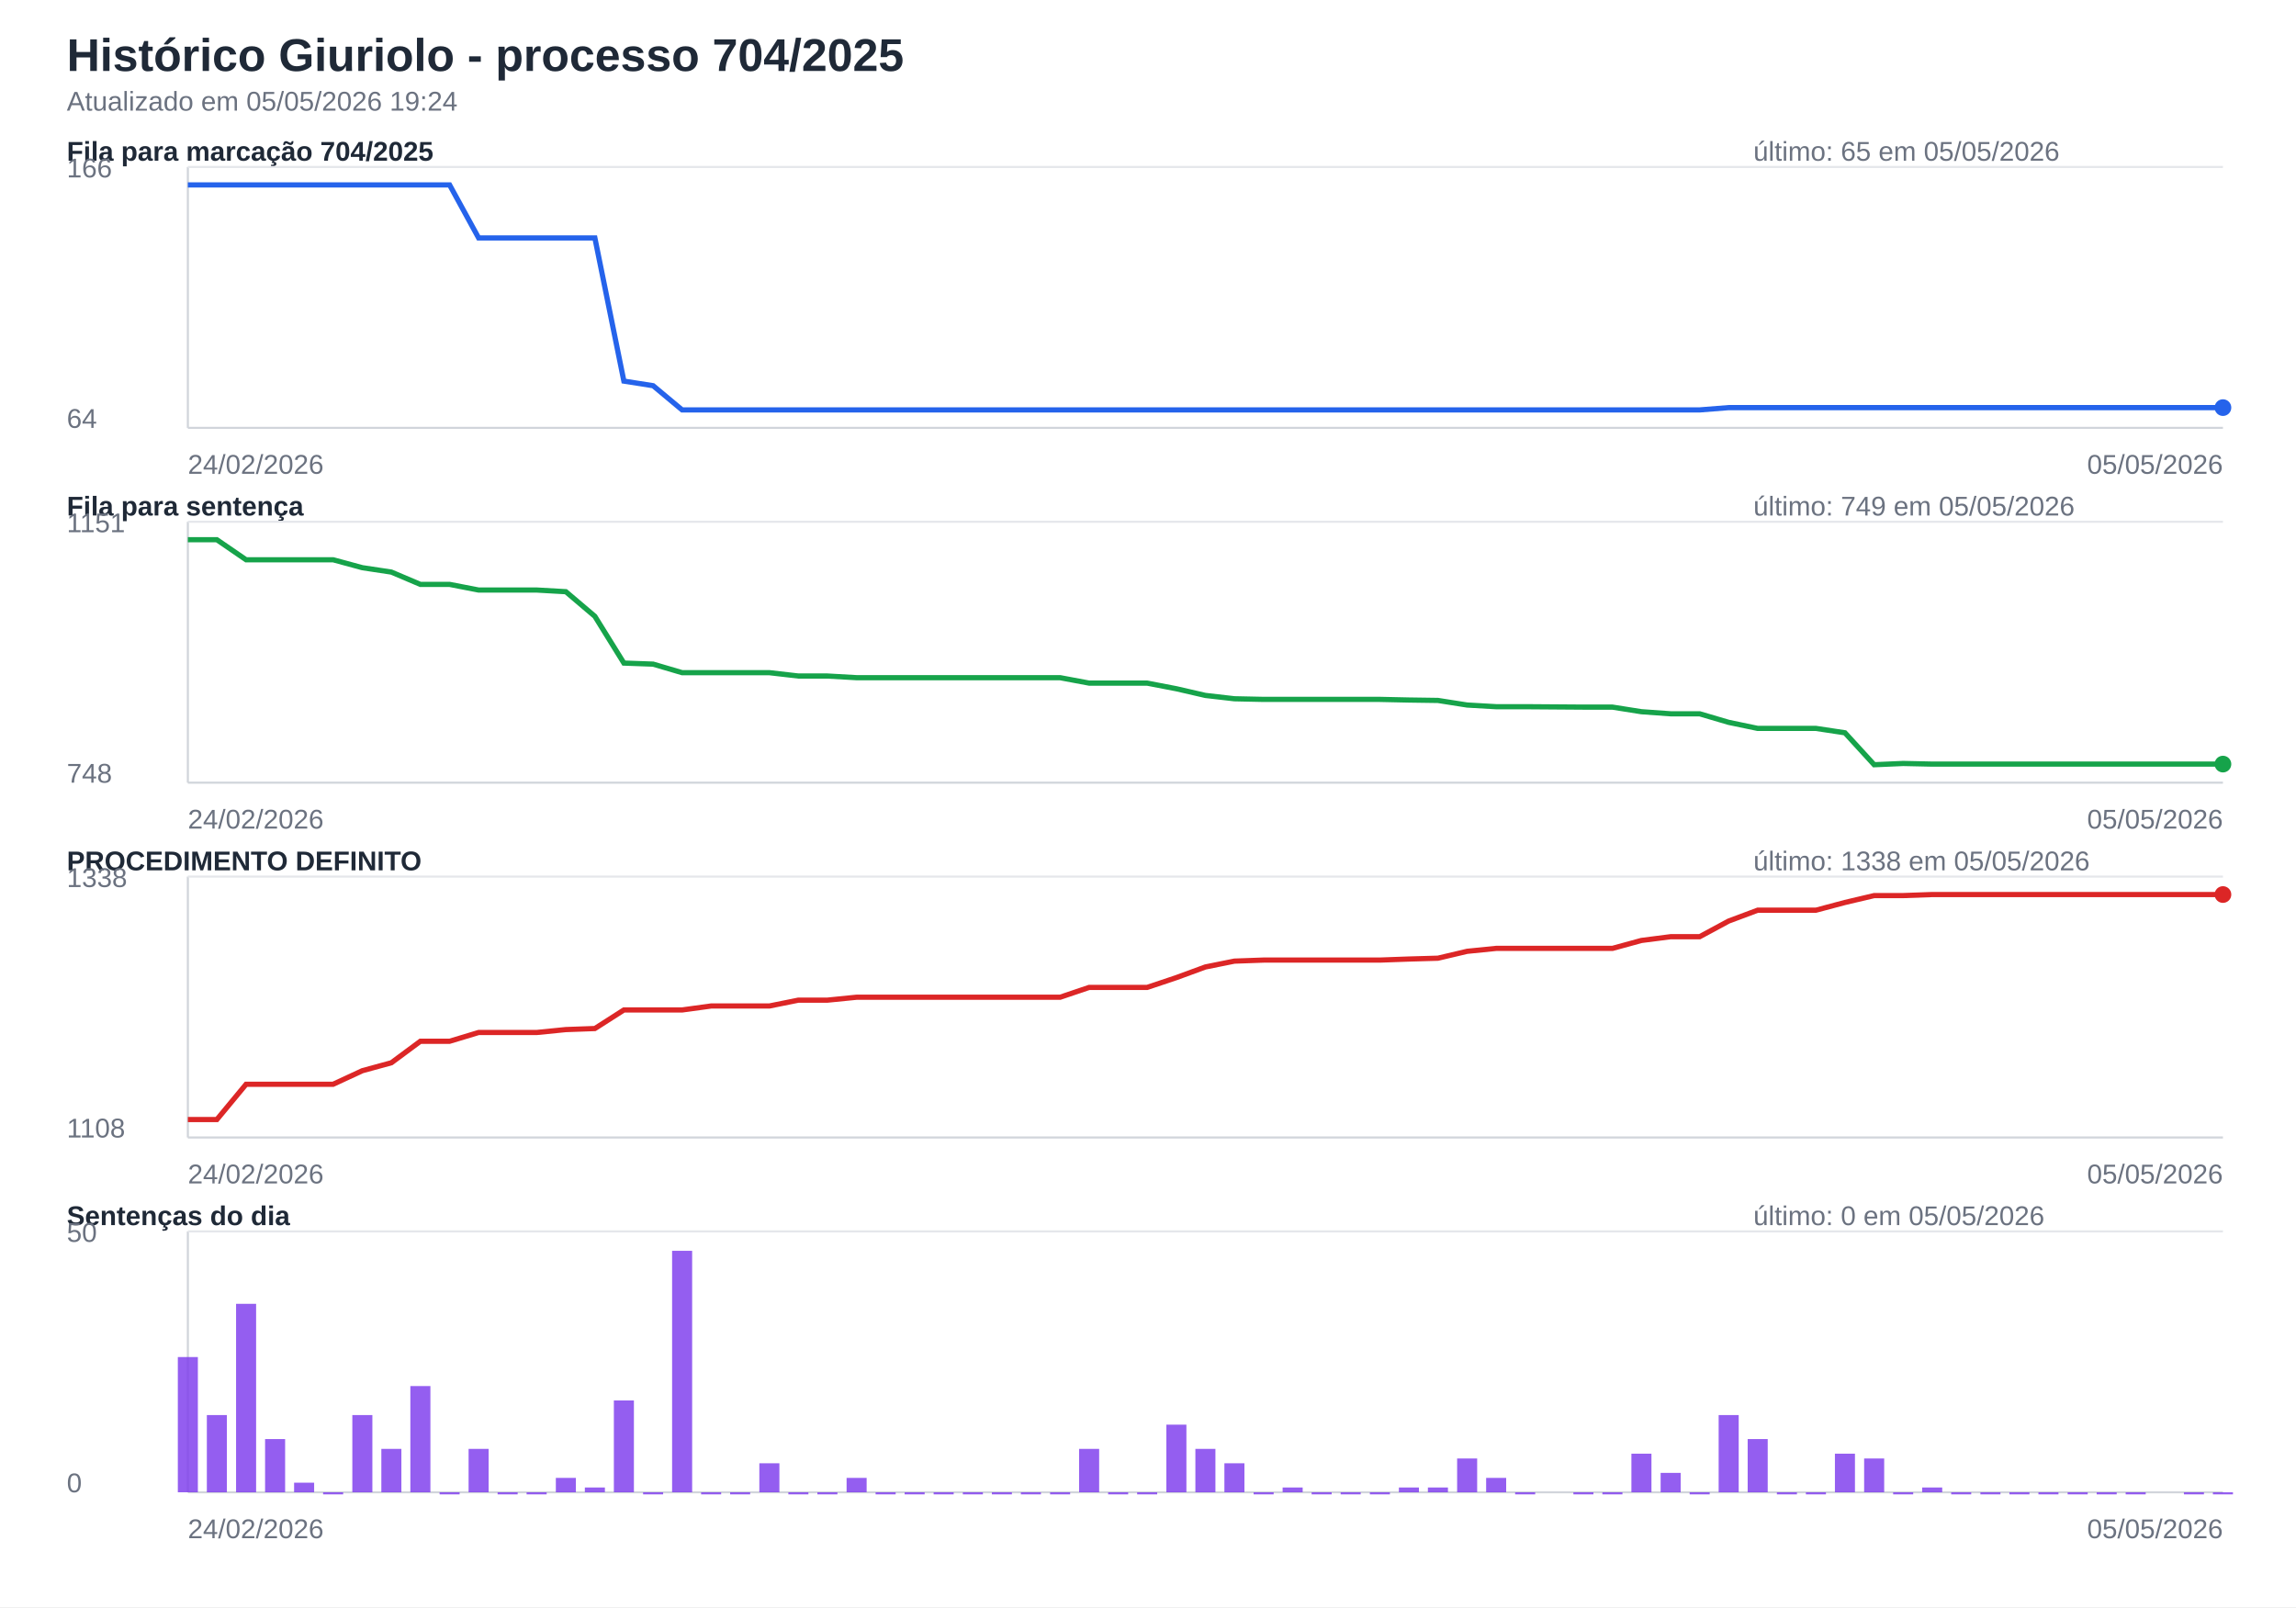
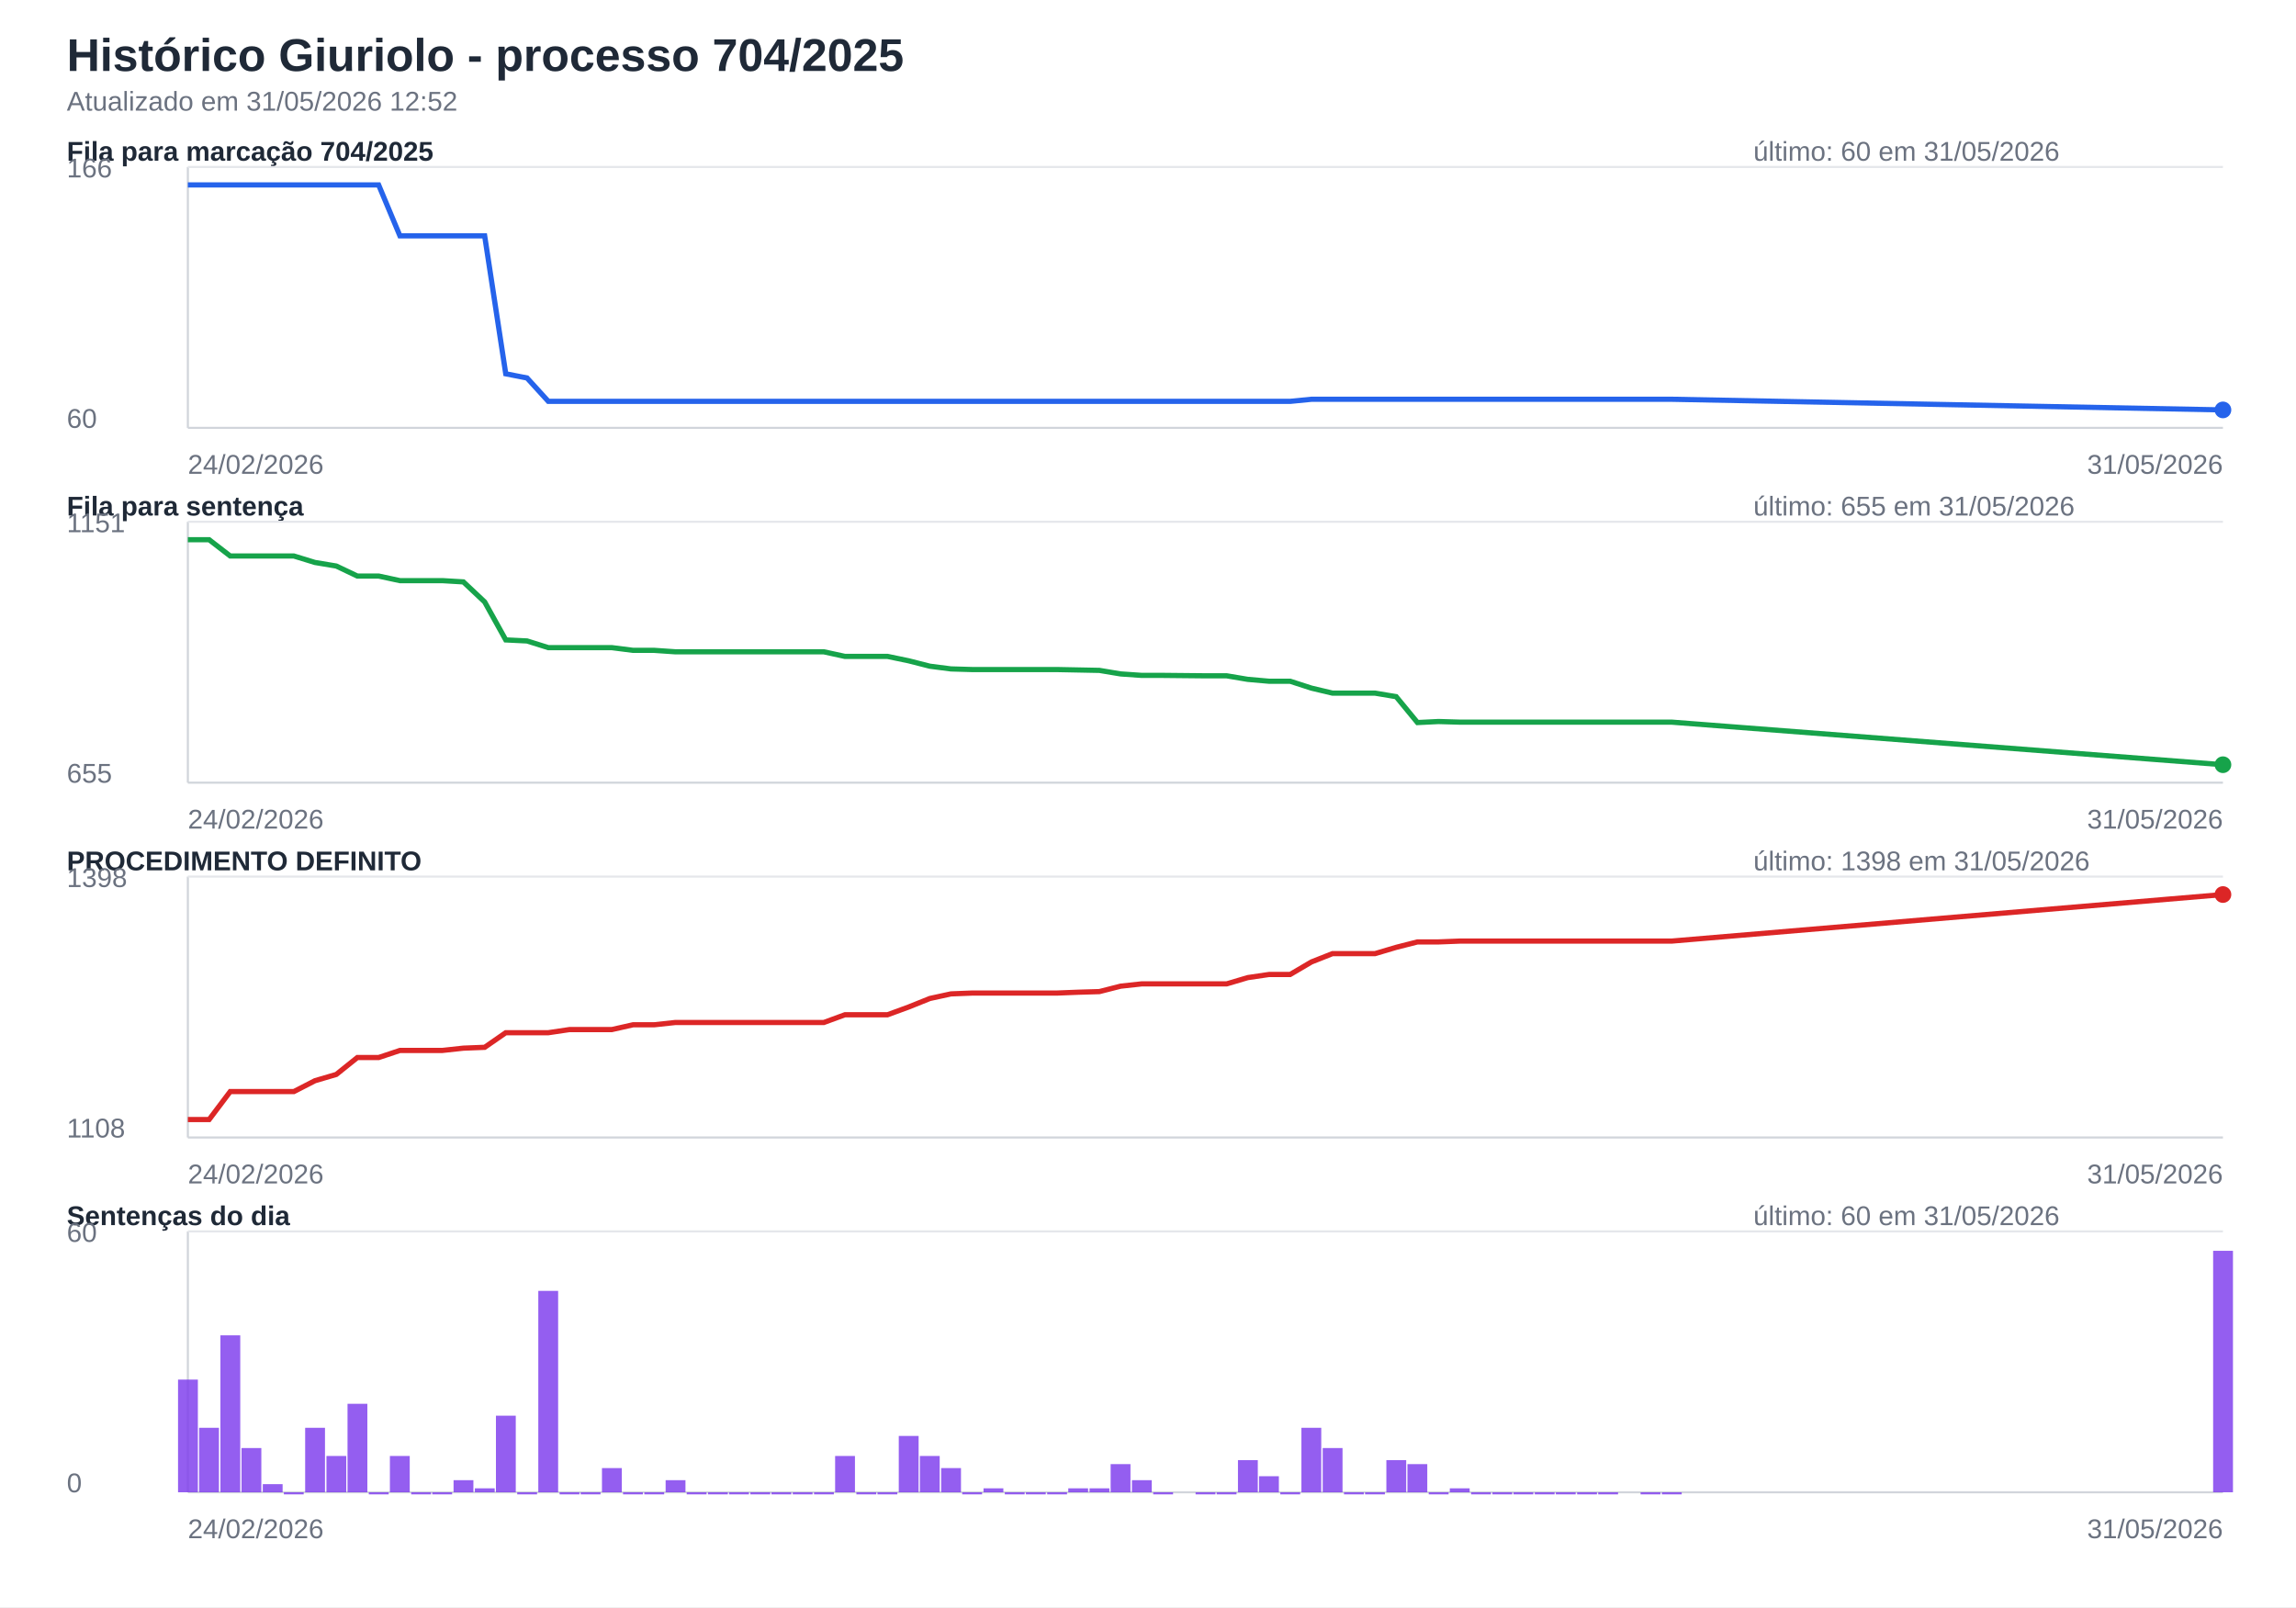
<svg xmlns="http://www.w3.org/2000/svg" width="1100" height="770" viewBox="0 0 1100 770">
  <rect width="100%" height="100%" fill="#ffffff" />
  <style>text{font-family:Segoe UI,Arial,sans-serif;font-size:13px;fill:#1f2937}.titulo{font-size:22px;font-weight:700}.sub{fill:#6b7280}.eixo{stroke:#d1d5db;stroke-width:1}.grade{stroke:#e5e7eb;stroke-width:1}.linha{fill:none;stroke-width:2.5}.barra{opacity:.82}</style>
  <text class="titulo" x="32" y="34">Histórico Giuriolo - processo 704/2025</text>
-   <text class="sub" x="32" y="53">Atualizado em 05/05/2026 19:24</text>
+   <text class="sub" x="32" y="53">Atualizado em 31/05/2026 12:52</text>
  <text x="32" y="77" font-weight="700">Fila para marcação 704/2025</text>
-   <text class="sub" x="840" y="77">último: 65 em 05/05/2026</text>
+   <text class="sub" x="840" y="77">último: 60 em 31/05/2026</text>
  <line class="eixo" x1="90" y1="205" x2="1065" y2="205" />
  <line class="eixo" x1="90" y1="80" x2="90" y2="205" />
  <line class="grade" x1="90" y1="80" x2="1065" y2="80" />
  <text class="sub" x="32" y="85">166</text>
-   <text class="sub" x="32" y="205">64</text>
-   <path class="linha" stroke="#2563eb" d="M90.0,88.6 L103.9,88.6 L117.9,88.6 L131.8,88.6 L145.7,88.6 L159.6,88.6 L173.6,88.6 L187.5,88.6 L201.4,88.6 L215.4,88.6 L229.3,114.0 L243.2,114.0 L257.1,114.0 L271.1,114.0 L285.0,114.0 L298.9,182.6 L312.9,184.8 L326.8,196.4 L340.7,196.4 L354.6,196.4 L368.6,196.4 L382.5,196.4 L396.4,196.4 L410.4,196.4 L424.3,196.4 L438.2,196.4 L452.1,196.4 L466.1,196.4 L480.0,196.4 L493.9,196.4 L507.9,196.4 L521.8,196.4 L535.7,196.4 L549.6,196.4 L563.6,196.4 L577.5,196.4 L591.4,196.4 L605.4,196.4 L619.3,196.4 L633.2,196.4 L647.1,196.4 L661.1,196.4 L675.0,196.4 L688.9,196.4 L702.9,196.4 L716.8,196.4 L730.7,196.4 L758.6,196.4 L772.5,196.4 L786.4,196.4 L800.4,196.4 L814.3,196.4 L828.2,195.3 L842.1,195.3 L856.1,195.3 L870.0,195.3 L883.9,195.3 L897.9,195.3 L911.8,195.3 L925.7,195.3 L939.6,195.3 L953.6,195.3 L967.5,195.3 L981.4,195.3 L995.4,195.3 L1009.3,195.3 L1023.2,195.3 L1051.1,195.3 L1065.0,195.3" />
-   <circle cx="1065.0" cy="195.3" r="4" fill="#2563eb" />
+   <text class="sub" x="32" y="205">60</text>
+   <path class="linha" stroke="#2563eb" d="M90.0,88.6 L100.2,88.6 L110.3,88.6 L120.5,88.6 L130.6,88.6 L140.8,88.6 L150.9,88.6 L161.1,88.6 L171.2,88.6 L181.4,88.6 L191.6,113.0 L201.7,113.0 L211.9,113.0 L222.0,113.0 L232.2,113.0 L242.3,179.1 L252.5,181.1 L262.7,192.3 L272.8,192.3 L283.0,192.3 L293.1,192.3 L303.3,192.3 L313.4,192.3 L323.6,192.3 L333.8,192.3 L343.9,192.3 L354.1,192.3 L364.2,192.3 L374.4,192.3 L384.5,192.3 L394.7,192.3 L404.8,192.3 L415.0,192.3 L425.2,192.3 L435.3,192.3 L445.5,192.3 L455.6,192.3 L465.8,192.3 L475.9,192.3 L486.1,192.3 L496.2,192.3 L506.4,192.3 L516.6,192.3 L526.7,192.3 L536.9,192.3 L547.0,192.3 L557.2,192.3 L577.5,192.3 L587.7,192.3 L597.8,192.3 L608.0,192.3 L618.1,192.3 L628.3,191.3 L638.4,191.3 L648.6,191.3 L658.8,191.3 L668.9,191.3 L679.1,191.3 L689.2,191.3 L699.4,191.3 L709.5,191.3 L719.7,191.3 L729.8,191.3 L740.0,191.3 L750.2,191.3 L760.3,191.3 L770.5,191.3 L790.8,191.3 L800.9,191.3 L1065.0,196.4" />
+   <circle cx="1065.0" cy="196.4" r="4" fill="#2563eb" />
  <text class="sub" x="90" y="227">24/02/2026</text>
-   <text class="sub" text-anchor="end" x="1065" y="227">05/05/2026</text>
+   <text class="sub" text-anchor="end" x="1065" y="227">31/05/2026</text>
  <text x="32" y="247" font-weight="700">Fila para sentença</text>
-   <text class="sub" x="840" y="247">último: 749 em 05/05/2026</text>
+   <text class="sub" x="840" y="247">último: 655 em 31/05/2026</text>
  <line class="eixo" x1="90" y1="375" x2="1065" y2="375" />
  <line class="eixo" x1="90" y1="250" x2="90" y2="375" />
  <line class="grade" x1="90" y1="250" x2="1065" y2="250" />
  <text class="sub" x="32" y="255">1151</text>
-   <text class="sub" x="32" y="375">748</text>
-   <path class="linha" stroke="#16a34a" d="M90.0,258.6 L103.9,258.6 L117.9,268.2 L131.8,268.2 L145.7,268.2 L159.6,268.2 L173.6,272.0 L187.5,274.1 L201.4,280.0 L215.4,280.0 L229.3,282.7 L243.2,282.7 L257.1,282.7 L271.1,283.5 L285.0,295.3 L298.9,317.7 L312.9,318.2 L326.8,322.3 L340.7,322.3 L354.6,322.3 L368.6,322.3 L382.5,323.9 L396.4,323.9 L410.4,324.7 L424.3,324.7 L438.2,324.7 L452.1,324.7 L466.1,324.7 L480.0,324.7 L493.9,324.7 L507.9,324.7 L521.8,327.3 L535.7,327.3 L549.6,327.3 L563.6,330.0 L577.5,333.2 L591.4,334.8 L605.4,335.1 L619.3,335.1 L633.2,335.1 L647.1,335.1 L661.1,335.1 L675.0,335.4 L688.9,335.6 L702.9,337.8 L716.8,338.6 L730.7,338.6 L758.6,338.8 L772.5,338.8 L786.4,341.0 L800.4,342.0 L814.3,342.0 L828.2,346.1 L842.1,349.0 L856.1,349.0 L870.0,349.0 L883.9,351.1 L897.9,366.4 L911.8,365.8 L925.7,366.1 L939.6,366.1 L953.6,366.1 L967.5,366.1 L981.4,366.1 L995.4,366.1 L1009.3,366.1 L1023.2,366.1 L1051.1,366.1 L1065.0,366.1" />
-   <circle cx="1065.0" cy="366.1" r="4" fill="#16a34a" />
+   <text class="sub" x="32" y="375">655</text>
+   <path class="linha" stroke="#16a34a" d="M90.0,258.6 L100.2,258.6 L110.3,266.4 L120.5,266.4 L130.6,266.4 L140.8,266.4 L150.9,269.5 L161.1,271.2 L171.2,276.0 L181.4,276.0 L191.6,278.2 L201.7,278.2 L211.9,278.2 L222.0,278.8 L232.2,288.4 L242.3,306.6 L252.5,307.1 L262.7,310.3 L272.8,310.3 L283.0,310.3 L293.1,310.3 L303.3,311.6 L313.4,311.6 L323.6,312.3 L333.8,312.3 L343.9,312.3 L354.1,312.3 L364.2,312.3 L374.4,312.3 L384.5,312.3 L394.7,312.3 L404.8,314.5 L415.0,314.5 L425.2,314.5 L435.3,316.6 L445.5,319.2 L455.6,320.5 L465.8,320.8 L475.9,320.8 L486.1,320.8 L496.2,320.8 L506.4,320.8 L516.6,321.0 L526.7,321.2 L536.9,322.9 L547.0,323.6 L557.2,323.6 L577.5,323.8 L587.7,323.8 L597.8,325.5 L608.0,326.4 L618.1,326.4 L628.3,329.7 L638.4,332.1 L648.6,332.1 L658.8,332.1 L668.9,333.8 L679.1,346.2 L689.2,345.7 L699.4,346.0 L709.5,346.0 L719.7,346.0 L729.8,346.0 L740.0,346.0 L750.2,346.0 L760.3,346.0 L770.5,346.0 L790.8,346.0 L800.9,346.0 L1065.0,366.4" />
+   <circle cx="1065.0" cy="366.4" r="4" fill="#16a34a" />
  <text class="sub" x="90" y="397">24/02/2026</text>
-   <text class="sub" text-anchor="end" x="1065" y="397">05/05/2026</text>
+   <text class="sub" text-anchor="end" x="1065" y="397">31/05/2026</text>
  <text x="32" y="417" font-weight="700">PROCEDIMENTO DEFINITO</text>
-   <text class="sub" x="840" y="417">último: 1338 em 05/05/2026</text>
+   <text class="sub" x="840" y="417">último: 1398 em 31/05/2026</text>
  <line class="eixo" x1="90" y1="545" x2="1065" y2="545" />
  <line class="eixo" x1="90" y1="420" x2="90" y2="545" />
  <line class="grade" x1="90" y1="420" x2="1065" y2="420" />
-   <text class="sub" x="32" y="425">1338</text>
+   <text class="sub" x="32" y="425">1398</text>
  <text class="sub" x="32" y="545">1108</text>
-   <path class="linha" stroke="#dc2626" d="M90.0,536.4 L103.9,536.4 L117.9,519.5 L131.8,519.5 L145.7,519.5 L159.6,519.5 L173.6,513.0 L187.5,509.2 L201.4,498.9 L215.4,498.9 L229.3,494.7 L243.2,494.7 L257.1,494.7 L271.1,493.3 L285.0,492.8 L298.9,483.9 L312.9,483.9 L326.8,483.9 L340.7,482.0 L354.6,482.0 L368.6,482.0 L382.5,479.2 L396.4,479.2 L410.4,477.8 L424.3,477.8 L438.2,477.8 L452.1,477.8 L466.1,477.8 L480.0,477.8 L493.9,477.8 L507.9,477.8 L521.8,473.1 L535.7,473.1 L549.6,473.1 L563.6,468.4 L577.5,463.3 L591.4,460.5 L605.4,460.0 L619.3,460.0 L633.2,460.0 L647.1,460.0 L661.1,460.0 L675.0,459.5 L688.9,459.1 L702.9,455.8 L716.8,454.4 L730.7,454.4 L758.6,454.4 L772.5,454.4 L786.4,450.6 L800.4,448.8 L814.3,448.8 L828.2,441.3 L842.1,436.1 L856.1,436.1 L870.0,436.1 L883.9,432.4 L897.9,429.1 L911.8,429.1 L925.7,428.6 L939.6,428.6 L953.6,428.6 L967.5,428.6 L981.4,428.6 L995.4,428.6 L1009.3,428.6 L1023.2,428.6 L1051.1,428.6 L1065.0,428.6" />
+   <path class="linha" stroke="#dc2626" d="M90.0,536.4 L100.2,536.4 L110.3,523.0 L120.5,523.0 L130.6,523.0 L140.8,523.0 L150.9,517.8 L161.1,514.8 L171.2,506.7 L181.4,506.7 L191.6,503.3 L201.7,503.3 L211.9,503.3 L222.0,502.2 L232.2,501.8 L242.3,494.8 L252.5,494.8 L262.7,494.8 L272.8,493.3 L283.0,493.3 L293.1,493.3 L303.3,491.0 L313.4,491.0 L323.6,489.9 L333.8,489.9 L343.9,489.9 L354.1,489.9 L364.2,489.9 L374.4,489.9 L384.5,489.9 L394.7,489.9 L404.8,486.2 L415.0,486.2 L425.2,486.2 L435.3,482.5 L445.5,478.4 L455.6,476.2 L465.8,475.8 L475.9,475.8 L486.1,475.8 L496.2,475.8 L506.4,475.8 L516.6,475.4 L526.7,475.1 L536.9,472.5 L547.0,471.4 L557.2,471.4 L577.5,471.4 L587.7,471.4 L597.8,468.4 L608.0,466.9 L618.1,466.9 L628.3,460.9 L638.4,456.9 L648.6,456.9 L658.8,456.9 L668.9,453.9 L679.1,451.3 L689.2,451.3 L699.4,450.9 L709.5,450.9 L719.7,450.9 L729.8,450.9 L740.0,450.9 L750.2,450.9 L760.3,450.9 L770.5,450.9 L790.8,450.9 L800.9,450.9 L1065.0,428.6" />
  <circle cx="1065.0" cy="428.6" r="4" fill="#dc2626" />
  <text class="sub" x="90" y="567">24/02/2026</text>
-   <text class="sub" text-anchor="end" x="1065" y="567">05/05/2026</text>
+   <text class="sub" text-anchor="end" x="1065" y="567">31/05/2026</text>
  <text x="32" y="587" font-weight="700">Sentenças do dia</text>
-   <text class="sub" x="840" y="587">último: 0 em 05/05/2026</text>
+   <text class="sub" x="840" y="587">último: 60 em 31/05/2026</text>
  <line class="eixo" x1="90" y1="715" x2="1065" y2="715" />
  <line class="eixo" x1="90" y1="590" x2="90" y2="715" />
  <line class="grade" x1="90" y1="590" x2="1065" y2="590" />
-   <text class="sub" x="32" y="595">50</text>
+   <text class="sub" x="32" y="595">60</text>
  <text class="sub" x="32" y="715">0</text>
-   <rect class="barra" x="85.2" y="650.2" width="9.6" height="64.8" fill="#7c3aed" />
-   <rect class="barra" x="99.1" y="678.0" width="9.6" height="37.0" fill="#7c3aed" />
-   <rect class="barra" x="113.1" y="624.7" width="9.6" height="90.3" fill="#7c3aed" />
-   <rect class="barra" x="127.0" y="689.5" width="9.6" height="25.5" fill="#7c3aed" />
-   <rect class="barra" x="140.9" y="710.4" width="9.6" height="4.6" fill="#7c3aed" />
-   <rect class="barra" x="154.8" y="715.0" width="9.6" height="1.0" fill="#7c3aed" />
-   <rect class="barra" x="168.8" y="678.0" width="9.6" height="37.0" fill="#7c3aed" />
-   <rect class="barra" x="182.7" y="694.2" width="9.6" height="20.8" fill="#7c3aed" />
-   <rect class="barra" x="196.6" y="664.1" width="9.6" height="50.9" fill="#7c3aed" />
-   <rect class="barra" x="210.6" y="715.0" width="9.6" height="1.0" fill="#7c3aed" />
-   <rect class="barra" x="224.5" y="694.2" width="9.6" height="20.8" fill="#7c3aed" />
-   <rect class="barra" x="238.4" y="715.0" width="9.6" height="1.0" fill="#7c3aed" />
-   <rect class="barra" x="252.3" y="715.0" width="9.6" height="1.0" fill="#7c3aed" />
-   <rect class="barra" x="266.3" y="708.1" width="9.6" height="6.9" fill="#7c3aed" />
-   <rect class="barra" x="280.2" y="712.7" width="9.6" height="2.3" fill="#7c3aed" />
-   <rect class="barra" x="294.1" y="671.0" width="9.6" height="44.0" fill="#7c3aed" />
-   <rect class="barra" x="308.1" y="715.0" width="9.6" height="1.0" fill="#7c3aed" />
-   <rect class="barra" x="322.0" y="599.3" width="9.6" height="115.7" fill="#7c3aed" />
-   <rect class="barra" x="335.9" y="715.0" width="9.6" height="1.0" fill="#7c3aed" />
-   <rect class="barra" x="349.8" y="715.0" width="9.6" height="1.0" fill="#7c3aed" />
-   <rect class="barra" x="363.8" y="701.1" width="9.6" height="13.9" fill="#7c3aed" />
-   <rect class="barra" x="377.7" y="715.0" width="9.6" height="1.0" fill="#7c3aed" />
-   <rect class="barra" x="391.6" y="715.0" width="9.6" height="1.0" fill="#7c3aed" />
-   <rect class="barra" x="405.6" y="708.1" width="9.6" height="6.9" fill="#7c3aed" />
-   <rect class="barra" x="419.5" y="715.0" width="9.6" height="1.0" fill="#7c3aed" />
-   <rect class="barra" x="433.4" y="715.0" width="9.6" height="1.0" fill="#7c3aed" />
-   <rect class="barra" x="447.3" y="715.0" width="9.6" height="1.0" fill="#7c3aed" />
-   <rect class="barra" x="461.3" y="715.0" width="9.6" height="1.0" fill="#7c3aed" />
-   <rect class="barra" x="475.2" y="715.0" width="9.6" height="1.0" fill="#7c3aed" />
-   <rect class="barra" x="489.1" y="715.0" width="9.6" height="1.0" fill="#7c3aed" />
-   <rect class="barra" x="503.1" y="715.0" width="9.6" height="1.0" fill="#7c3aed" />
-   <rect class="barra" x="517.0" y="694.2" width="9.6" height="20.8" fill="#7c3aed" />
-   <rect class="barra" x="530.9" y="715.0" width="9.6" height="1.0" fill="#7c3aed" />
-   <rect class="barra" x="544.8" y="715.0" width="9.6" height="1.0" fill="#7c3aed" />
-   <rect class="barra" x="558.8" y="682.6" width="9.6" height="32.4" fill="#7c3aed" />
-   <rect class="barra" x="572.7" y="694.2" width="9.6" height="20.8" fill="#7c3aed" />
-   <rect class="barra" x="586.6" y="701.1" width="9.6" height="13.9" fill="#7c3aed" />
-   <rect class="barra" x="600.6" y="715.0" width="9.6" height="1.0" fill="#7c3aed" />
-   <rect class="barra" x="614.5" y="712.7" width="9.6" height="2.3" fill="#7c3aed" />
-   <rect class="barra" x="628.4" y="715.0" width="9.6" height="1.0" fill="#7c3aed" />
-   <rect class="barra" x="642.3" y="715.0" width="9.6" height="1.0" fill="#7c3aed" />
-   <rect class="barra" x="656.3" y="715.0" width="9.6" height="1.0" fill="#7c3aed" />
-   <rect class="barra" x="670.2" y="712.7" width="9.6" height="2.3" fill="#7c3aed" />
-   <rect class="barra" x="684.1" y="712.7" width="9.6" height="2.3" fill="#7c3aed" />
-   <rect class="barra" x="698.1" y="698.8" width="9.6" height="16.2" fill="#7c3aed" />
-   <rect class="barra" x="712.0" y="708.1" width="9.6" height="6.9" fill="#7c3aed" />
-   <rect class="barra" x="725.9" y="715.0" width="9.6" height="1.0" fill="#7c3aed" />
-   <rect class="barra" x="753.8" y="715.0" width="9.6" height="1.0" fill="#7c3aed" />
-   <rect class="barra" x="767.7" y="715.0" width="9.6" height="1.0" fill="#7c3aed" />
-   <rect class="barra" x="781.6" y="696.5" width="9.6" height="18.5" fill="#7c3aed" />
-   <rect class="barra" x="795.6" y="705.7" width="9.6" height="9.3" fill="#7c3aed" />
-   <rect class="barra" x="809.5" y="715.0" width="9.6" height="1.0" fill="#7c3aed" />
-   <rect class="barra" x="823.4" y="678.0" width="9.6" height="37.0" fill="#7c3aed" />
-   <rect class="barra" x="837.3" y="689.5" width="9.6" height="25.5" fill="#7c3aed" />
-   <rect class="barra" x="851.3" y="715.0" width="9.6" height="1.0" fill="#7c3aed" />
-   <rect class="barra" x="865.2" y="715.0" width="9.6" height="1.0" fill="#7c3aed" />
-   <rect class="barra" x="879.1" y="696.5" width="9.6" height="18.5" fill="#7c3aed" />
-   <rect class="barra" x="893.1" y="698.8" width="9.6" height="16.2" fill="#7c3aed" />
-   <rect class="barra" x="907.0" y="715.0" width="9.6" height="1.0" fill="#7c3aed" />
-   <rect class="barra" x="920.9" y="712.7" width="9.6" height="2.3" fill="#7c3aed" />
-   <rect class="barra" x="934.8" y="715.0" width="9.6" height="1.0" fill="#7c3aed" />
-   <rect class="barra" x="948.8" y="715.0" width="9.6" height="1.0" fill="#7c3aed" />
-   <rect class="barra" x="962.7" y="715.0" width="9.6" height="1.0" fill="#7c3aed" />
-   <rect class="barra" x="976.6" y="715.0" width="9.6" height="1.0" fill="#7c3aed" />
-   <rect class="barra" x="990.6" y="715.0" width="9.6" height="1.0" fill="#7c3aed" />
-   <rect class="barra" x="1004.5" y="715.0" width="9.6" height="1.0" fill="#7c3aed" />
-   <rect class="barra" x="1018.4" y="715.0" width="9.6" height="1.0" fill="#7c3aed" />
-   <rect class="barra" x="1046.3" y="715.0" width="9.6" height="1.0" fill="#7c3aed" />
-   <rect class="barra" x="1060.2" y="715.0" width="9.6" height="1.0" fill="#7c3aed" />
+   <rect class="barra" x="85.3" y="661.0" width="9.5" height="54.0" fill="#7c3aed" />
+   <rect class="barra" x="95.4" y="684.1" width="9.5" height="30.9" fill="#7c3aed" />
+   <rect class="barra" x="105.6" y="639.8" width="9.5" height="75.2" fill="#7c3aed" />
+   <rect class="barra" x="115.7" y="693.8" width="9.5" height="21.2" fill="#7c3aed" />
+   <rect class="barra" x="125.9" y="711.1" width="9.5" height="3.9" fill="#7c3aed" />
+   <rect class="barra" x="136.0" y="715.0" width="9.5" height="1.0" fill="#7c3aed" />
+   <rect class="barra" x="146.2" y="684.1" width="9.5" height="30.9" fill="#7c3aed" />
+   <rect class="barra" x="156.4" y="697.6" width="9.5" height="17.4" fill="#7c3aed" />
+   <rect class="barra" x="166.5" y="672.6" width="9.5" height="42.4" fill="#7c3aed" />
+   <rect class="barra" x="176.7" y="715.0" width="9.5" height="1.0" fill="#7c3aed" />
+   <rect class="barra" x="186.8" y="697.6" width="9.5" height="17.4" fill="#7c3aed" />
+   <rect class="barra" x="197.0" y="715.0" width="9.5" height="1.0" fill="#7c3aed" />
+   <rect class="barra" x="207.1" y="715.0" width="9.5" height="1.0" fill="#7c3aed" />
+   <rect class="barra" x="217.3" y="709.2" width="9.5" height="5.8" fill="#7c3aed" />
+   <rect class="barra" x="227.5" y="713.1" width="9.5" height="1.9" fill="#7c3aed" />
+   <rect class="barra" x="237.6" y="678.3" width="9.5" height="36.7" fill="#7c3aed" />
+   <rect class="barra" x="247.8" y="715.0" width="9.5" height="1.0" fill="#7c3aed" />
+   <rect class="barra" x="257.9" y="618.5" width="9.5" height="96.5" fill="#7c3aed" />
+   <rect class="barra" x="268.1" y="715.0" width="9.5" height="1.0" fill="#7c3aed" />
+   <rect class="barra" x="278.2" y="715.0" width="9.5" height="1.0" fill="#7c3aed" />
+   <rect class="barra" x="288.4" y="703.4" width="9.5" height="11.6" fill="#7c3aed" />
+   <rect class="barra" x="298.5" y="715.0" width="9.5" height="1.0" fill="#7c3aed" />
+   <rect class="barra" x="308.7" y="715.0" width="9.5" height="1.0" fill="#7c3aed" />
+   <rect class="barra" x="318.9" y="709.2" width="9.5" height="5.8" fill="#7c3aed" />
+   <rect class="barra" x="329.0" y="715.0" width="9.5" height="1.0" fill="#7c3aed" />
+   <rect class="barra" x="339.2" y="715.0" width="9.5" height="1.0" fill="#7c3aed" />
+   <rect class="barra" x="349.3" y="715.0" width="9.5" height="1.0" fill="#7c3aed" />
+   <rect class="barra" x="359.5" y="715.0" width="9.5" height="1.0" fill="#7c3aed" />
+   <rect class="barra" x="369.6" y="715.0" width="9.5" height="1.0" fill="#7c3aed" />
+   <rect class="barra" x="379.8" y="715.0" width="9.5" height="1.0" fill="#7c3aed" />
+   <rect class="barra" x="390.0" y="715.0" width="9.5" height="1.0" fill="#7c3aed" />
+   <rect class="barra" x="400.1" y="697.6" width="9.5" height="17.4" fill="#7c3aed" />
+   <rect class="barra" x="410.3" y="715.0" width="9.5" height="1.0" fill="#7c3aed" />
+   <rect class="barra" x="420.4" y="715.0" width="9.5" height="1.0" fill="#7c3aed" />
+   <rect class="barra" x="430.6" y="688.0" width="9.5" height="27.0" fill="#7c3aed" />
+   <rect class="barra" x="440.7" y="697.6" width="9.5" height="17.4" fill="#7c3aed" />
+   <rect class="barra" x="450.9" y="703.4" width="9.5" height="11.6" fill="#7c3aed" />
+   <rect class="barra" x="461.0" y="715.0" width="9.5" height="1.0" fill="#7c3aed" />
+   <rect class="barra" x="471.2" y="713.1" width="9.5" height="1.9" fill="#7c3aed" />
+   <rect class="barra" x="481.4" y="715.0" width="9.5" height="1.0" fill="#7c3aed" />
+   <rect class="barra" x="491.5" y="715.0" width="9.5" height="1.0" fill="#7c3aed" />
+   <rect class="barra" x="501.7" y="715.0" width="9.5" height="1.0" fill="#7c3aed" />
+   <rect class="barra" x="511.8" y="713.1" width="9.5" height="1.9" fill="#7c3aed" />
+   <rect class="barra" x="522.0" y="713.1" width="9.5" height="1.9" fill="#7c3aed" />
+   <rect class="barra" x="532.1" y="701.5" width="9.5" height="13.5" fill="#7c3aed" />
+   <rect class="barra" x="542.3" y="709.2" width="9.5" height="5.8" fill="#7c3aed" />
+   <rect class="barra" x="552.5" y="715.0" width="9.5" height="1.0" fill="#7c3aed" />
+   <rect class="barra" x="572.8" y="715.0" width="9.5" height="1.0" fill="#7c3aed" />
+   <rect class="barra" x="582.9" y="715.0" width="9.5" height="1.0" fill="#7c3aed" />
+   <rect class="barra" x="593.1" y="699.6" width="9.5" height="15.4" fill="#7c3aed" />
+   <rect class="barra" x="603.2" y="707.3" width="9.5" height="7.7" fill="#7c3aed" />
+   <rect class="barra" x="613.4" y="715.0" width="9.5" height="1.0" fill="#7c3aed" />
+   <rect class="barra" x="623.5" y="684.1" width="9.5" height="30.9" fill="#7c3aed" />
+   <rect class="barra" x="633.7" y="693.8" width="9.5" height="21.2" fill="#7c3aed" />
+   <rect class="barra" x="643.9" y="715.0" width="9.5" height="1.0" fill="#7c3aed" />
+   <rect class="barra" x="654.0" y="715.0" width="9.5" height="1.0" fill="#7c3aed" />
+   <rect class="barra" x="664.2" y="699.6" width="9.5" height="15.4" fill="#7c3aed" />
+   <rect class="barra" x="674.3" y="701.5" width="9.5" height="13.5" fill="#7c3aed" />
+   <rect class="barra" x="684.5" y="715.0" width="9.5" height="1.0" fill="#7c3aed" />
+   <rect class="barra" x="694.6" y="713.1" width="9.5" height="1.9" fill="#7c3aed" />
+   <rect class="barra" x="704.8" y="715.0" width="9.5" height="1.0" fill="#7c3aed" />
+   <rect class="barra" x="715.0" y="715.0" width="9.5" height="1.0" fill="#7c3aed" />
+   <rect class="barra" x="725.1" y="715.0" width="9.5" height="1.0" fill="#7c3aed" />
+   <rect class="barra" x="735.3" y="715.0" width="9.5" height="1.0" fill="#7c3aed" />
+   <rect class="barra" x="745.4" y="715.0" width="9.5" height="1.0" fill="#7c3aed" />
+   <rect class="barra" x="755.6" y="715.0" width="9.5" height="1.0" fill="#7c3aed" />
+   <rect class="barra" x="765.7" y="715.0" width="9.5" height="1.0" fill="#7c3aed" />
+   <rect class="barra" x="786.0" y="715.0" width="9.5" height="1.0" fill="#7c3aed" />
+   <rect class="barra" x="796.2" y="715.0" width="9.5" height="1.0" fill="#7c3aed" />
+   <rect class="barra" x="1060.3" y="599.3" width="9.5" height="115.7" fill="#7c3aed" />
  <text class="sub" x="90" y="737">24/02/2026</text>
-   <text class="sub" text-anchor="end" x="1065" y="737">05/05/2026</text>
+   <text class="sub" text-anchor="end" x="1065" y="737">31/05/2026</text>
</svg>
